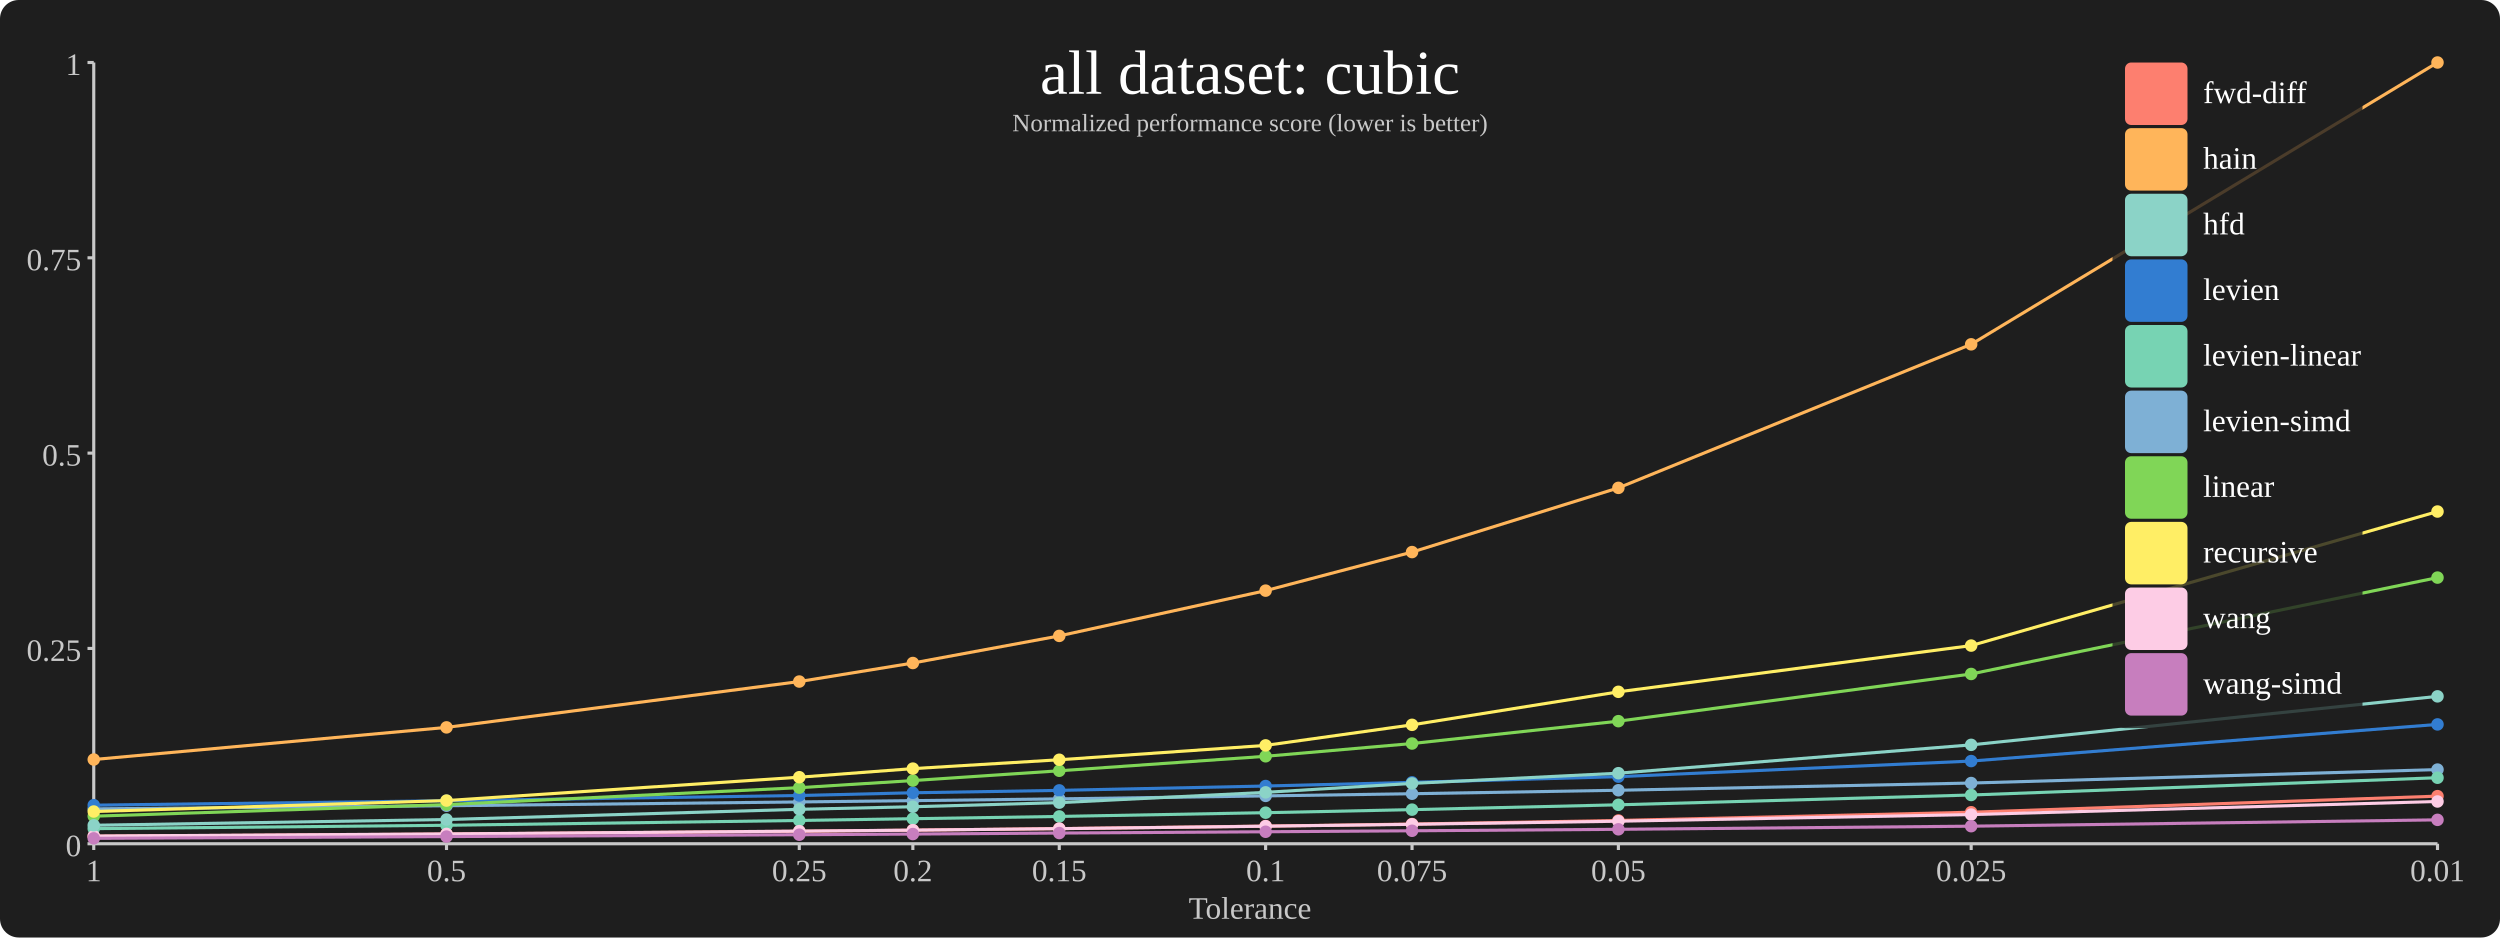
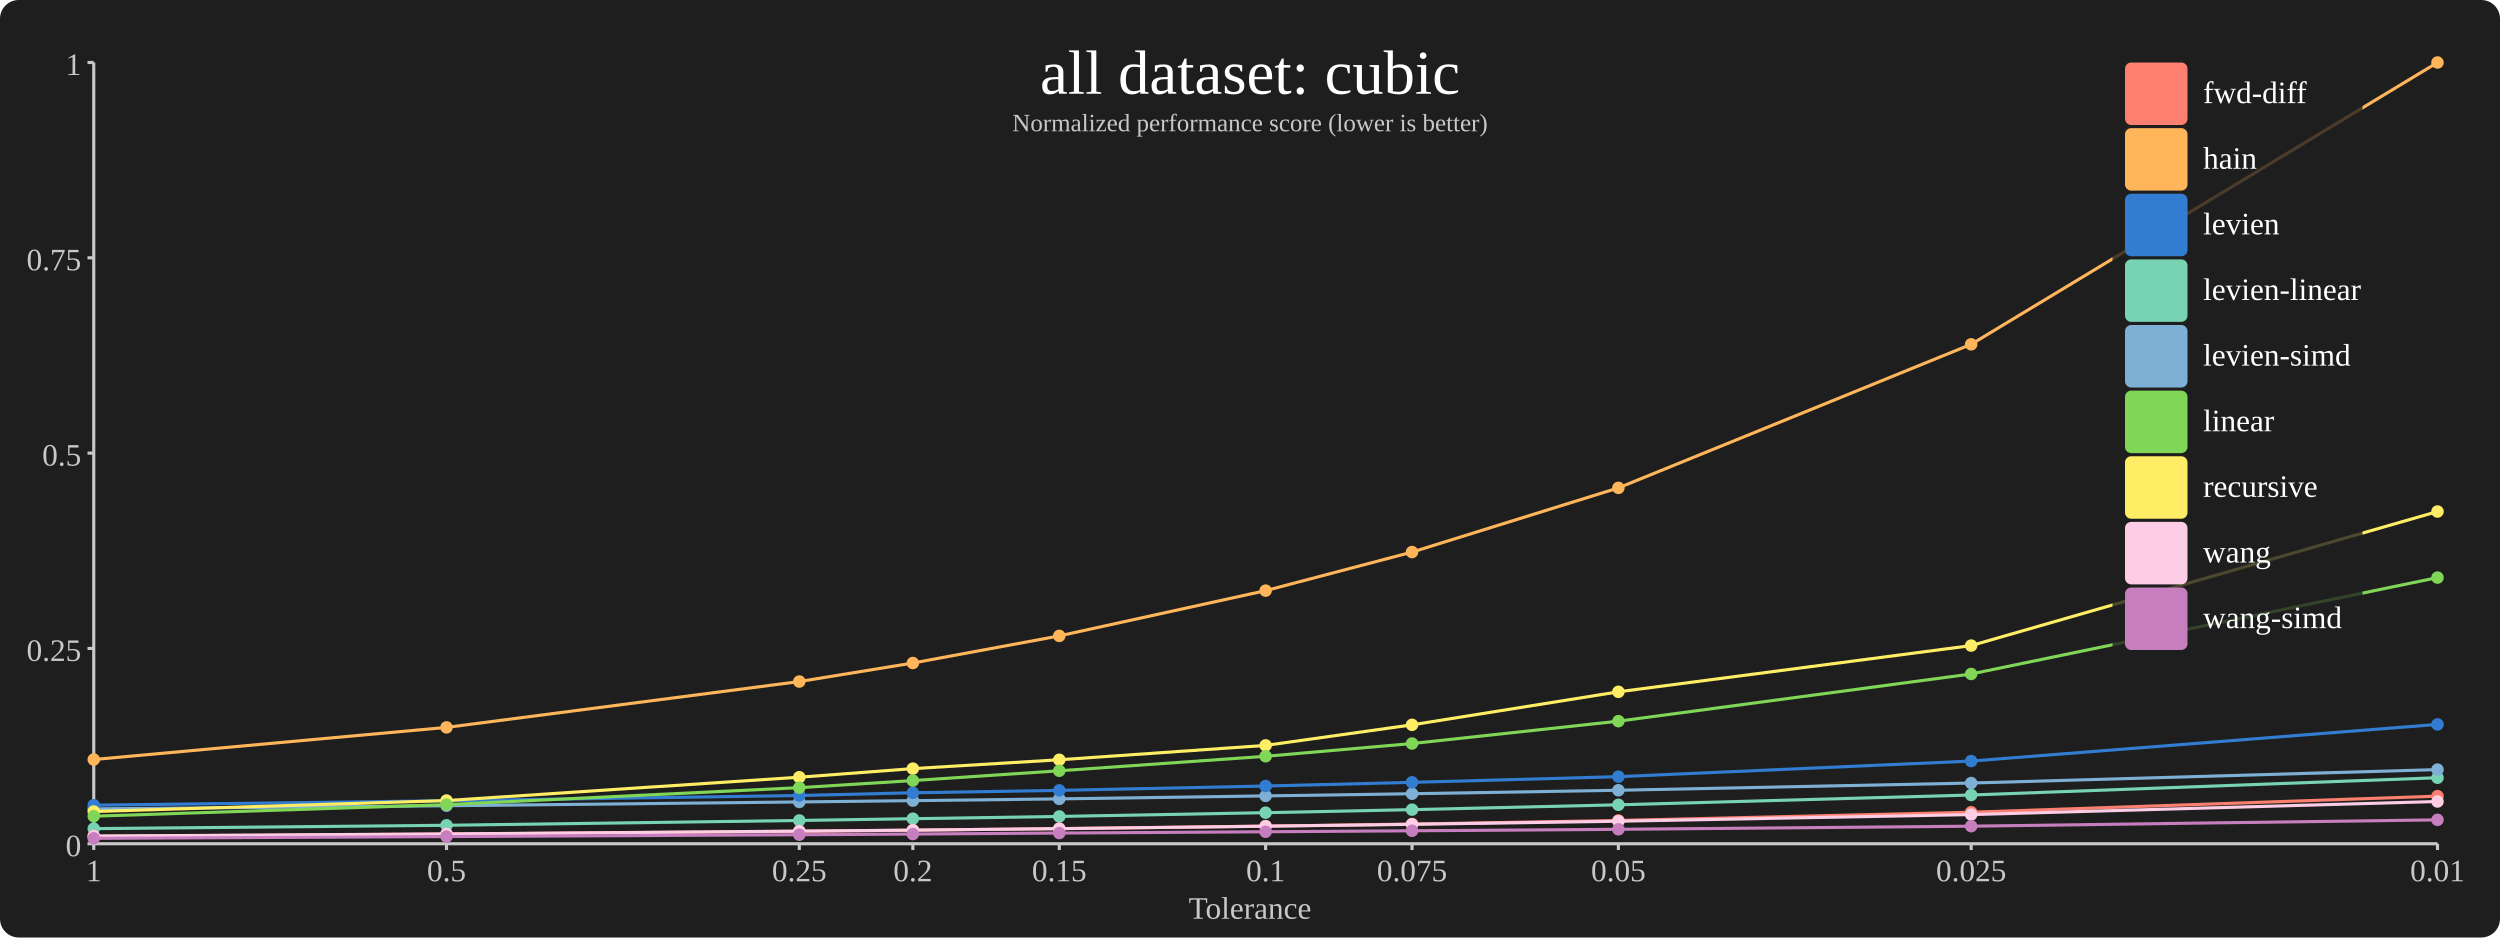
<svg xmlns="http://www.w3.org/2000/svg" viewBox="0 0 800 300">
  <rect x="0" y="0" width="800" height="300" ry="6" style="fill:rgb(30,30,30);stroke:none;fill-opacity:1;stroke-opacity:1;" />
  <path d="M 30 20 L 30 270" style="stroke:rgb(200,200,200);stroke-width:1" />
  <path d="M 30 270 L 780 270" style="stroke:rgb(200,200,200);stroke-width:1" />
  <path d="M 780 270 L 780 272" style="stroke:rgb(200,200,200);stroke-width:1" />
  <text x="780" y="282" style="font-size:10px;fill:rgb(200,200,200);text-anchor:middle;text-align:center;"> 0.01 </text>
  <path d="M 630.772 270 L 630.772 272" style="stroke:rgb(200,200,200);stroke-width:1" />
  <text x="630.772" y="282" style="font-size:10px;fill:rgb(200,200,200);text-anchor:middle;text-align:center;"> 0.025 </text>
  <path d="M 517.886 270 L 517.886 272" style="stroke:rgb(200,200,200);stroke-width:1" />
  <text x="517.886" y="282" style="font-size:10px;fill:rgb(200,200,200);text-anchor:middle;text-align:center;"> 0.05 </text>
  <path d="M 451.852 270 L 451.852 272" style="stroke:rgb(200,200,200);stroke-width:1" />
  <text x="451.852" y="282" style="font-size:10px;fill:rgb(200,200,200);text-anchor:middle;text-align:center;"> 0.075 </text>
  <path d="M 405 270 L 405 272" style="stroke:rgb(200,200,200);stroke-width:1" />
  <text x="405" y="282" style="font-size:10px;fill:rgb(200,200,200);text-anchor:middle;text-align:center;"> 0.1 </text>
  <path d="M 338.966 270 L 338.966 272" style="stroke:rgb(200,200,200);stroke-width:1" />
  <text x="338.966" y="282" style="font-size:10px;fill:rgb(200,200,200);text-anchor:middle;text-align:center;"> 0.15 </text>
  <path d="M 292.114 270 L 292.114 272" style="stroke:rgb(200,200,200);stroke-width:1" />
  <text x="292.114" y="282" style="font-size:10px;fill:rgb(200,200,200);text-anchor:middle;text-align:center;"> 0.2 </text>
  <path d="M 255.773 270 L 255.773 272" style="stroke:rgb(200,200,200);stroke-width:1" />
  <text x="255.773" y="282" style="font-size:10px;fill:rgb(200,200,200);text-anchor:middle;text-align:center;"> 0.25 </text>
  <path d="M 142.886 270 L 142.886 272" style="stroke:rgb(200,200,200);stroke-width:1" />
  <text x="142.886" y="282" style="font-size:10px;fill:rgb(200,200,200);text-anchor:middle;text-align:center;"> 0.5 </text>
  <path d="M 30 270 L 30 272" style="stroke:rgb(200,200,200);stroke-width:1" />
  <text x="30" y="282" style="font-size:10px;fill:rgb(200,200,200);text-anchor:middle;text-align:center;"> 1 </text>
  <path d="M 28 270 L 30 270" style="stroke:rgb(200,200,200);stroke-width:1" />
  <text x="26" y="274" style="font-size:10px;fill:rgb(200,200,200);text-anchor:end;text-align:right;"> 0 </text>
  <path d="M 28 207.5 L 30 207.5" style="stroke:rgb(200,200,200);stroke-width:1" />
  <text x="26" y="211.5" style="font-size:10px;fill:rgb(200,200,200);text-anchor:end;text-align:right;"> 0.25 </text>
  <path d="M 28 145 L 30 145" style="stroke:rgb(200,200,200);stroke-width:1" />
  <text x="26" y="149" style="font-size:10px;fill:rgb(200,200,200);text-anchor:end;text-align:right;"> 0.5 </text>
  <path d="M 28 82.5 L 30 82.5" style="stroke:rgb(200,200,200);stroke-width:1" />
  <text x="26" y="86.5" style="font-size:10px;fill:rgb(200,200,200);text-anchor:end;text-align:right;"> 0.75 </text>
  <path d="M 28 20 L 30 20" style="stroke:rgb(200,200,200);stroke-width:1" />
  <text x="26" y="24" style="font-size:10px;fill:rgb(200,200,200);text-anchor:end;text-align:right;"> 1 </text>
  <text x="400" y="294" style="font-size:10px;fill:rgb(200,200,200);text-anchor:middle;text-align:center;"> Tolerance </text>
+   <circle cx="780" cy="248.875" r="2" style="fill:rgb(119,211,179);stroke:none;fill-opacity:1;stroke-opacity:1;" />
+   <path d="M 780 248.875 L 630.772 254.4" style="stroke:rgb(119,211,179);stroke-width:1" />
+   <circle cx="630.772" cy="254.4" r="2" style="fill:rgb(119,211,179);stroke:none;fill-opacity:1;stroke-opacity:1;" />
+   <path d="M 630.772 254.4 L 517.886 257.538" style="stroke:rgb(119,211,179);stroke-width:1" />
+   <circle cx="517.886" cy="257.538" r="2" style="fill:rgb(119,211,179);stroke:none;fill-opacity:1;stroke-opacity:1;" />
+   <path d="M 517.886 257.538 L 451.852 259.085" style="stroke:rgb(119,211,179);stroke-width:1" />
+   <circle cx="451.852" cy="259.085" r="2" style="fill:rgb(119,211,179);stroke:none;fill-opacity:1;stroke-opacity:1;" />
+   <path d="M 451.852 259.085 L 405 260.058" style="stroke:rgb(119,211,179);stroke-width:1" />
+   <circle cx="405" cy="260.058" r="2" style="fill:rgb(119,211,179);stroke:none;fill-opacity:1;stroke-opacity:1;" />
+   <path d="M 405 260.058 L 338.966 261.26" style="stroke:rgb(119,211,179);stroke-width:1" />
+   <circle cx="338.966" cy="261.26" r="2" style="fill:rgb(119,211,179);stroke:none;fill-opacity:1;stroke-opacity:1;" />
+   <path d="M 338.966 261.26 L 292.114 261.983" style="stroke:rgb(119,211,179);stroke-width:1" />
+   <circle cx="292.114" cy="261.983" r="2" style="fill:rgb(119,211,179);stroke:none;fill-opacity:1;stroke-opacity:1;" />
+   <path d="M 292.114 261.983 L 255.773 262.548" style="stroke:rgb(119,211,179);stroke-width:1" />
+   <circle cx="255.773" cy="262.548" r="2" style="fill:rgb(119,211,179);stroke:none;fill-opacity:1;stroke-opacity:1;" />
+   <path d="M 255.773 262.548 L 142.886 264.09" style="stroke:rgb(119,211,179);stroke-width:1" />
+   <circle cx="142.886" cy="264.09" r="2" style="fill:rgb(119,211,179);stroke:none;fill-opacity:1;stroke-opacity:1;" />
+   <path d="M 142.886 264.09 L 30 265.163" style="stroke:rgb(119,211,179);stroke-width:1" />
+   <circle cx="30" cy="265.163" r="2" style="fill:rgb(119,211,179);stroke:none;fill-opacity:1;stroke-opacity:1;" />
+   <circle cx="780" cy="254.765" r="2" style="fill:rgb(253,127,111);stroke:none;fill-opacity:1;stroke-opacity:1;" />
+   <path d="M 780 254.765 L 630.772 259.913" style="stroke:rgb(253,127,111);stroke-width:1" />
+   <circle cx="630.772" cy="259.913" r="2" style="fill:rgb(253,127,111);stroke:none;fill-opacity:1;stroke-opacity:1;" />
+   <path d="M 630.772 259.913 L 517.886 262.55" style="stroke:rgb(253,127,111);stroke-width:1" />
+   <circle cx="517.886" cy="262.55" r="2" style="fill:rgb(253,127,111);stroke:none;fill-opacity:1;stroke-opacity:1;" />
+   <path d="M 517.886 262.55 L 451.852 263.702" style="stroke:rgb(253,127,111);stroke-width:1" />
+   <circle cx="451.852" cy="263.702" r="2" style="fill:rgb(253,127,111);stroke:none;fill-opacity:1;stroke-opacity:1;" />
+   <path d="M 451.852 263.702 L 405 264.353" style="stroke:rgb(253,127,111);stroke-width:1" />
+   <circle cx="405" cy="264.353" r="2" style="fill:rgb(253,127,111);stroke:none;fill-opacity:1;stroke-opacity:1;" />
+   <path d="M 405 264.353 L 338.966 265.15" style="stroke:rgb(253,127,111);stroke-width:1" />
+   <circle cx="338.966" cy="265.15" r="2" style="fill:rgb(253,127,111);stroke:none;fill-opacity:1;stroke-opacity:1;" />
+   <path d="M 338.966 265.15 L 292.114 265.65" style="stroke:rgb(253,127,111);stroke-width:1" />
+   <circle cx="292.114" cy="265.65" r="2" style="fill:rgb(253,127,111);stroke:none;fill-opacity:1;stroke-opacity:1;" />
+   <path d="M 292.114 265.65 L 255.773 266" style="stroke:rgb(253,127,111);stroke-width:1" />
+   <circle cx="255.773" cy="266" r="2" style="fill:rgb(253,127,111);stroke:none;fill-opacity:1;stroke-opacity:1;" />
+   <path d="M 255.773 266 L 142.886 266.905" style="stroke:rgb(253,127,111);stroke-width:1" />
+   <circle cx="142.886" cy="266.905" r="2" style="fill:rgb(253,127,111);stroke:none;fill-opacity:1;stroke-opacity:1;" />
+   <path d="M 142.886 266.905 L 30 267.58" style="stroke:rgb(253,127,111);stroke-width:1" />
+   <circle cx="30" cy="267.58" r="2" style="fill:rgb(253,127,111);stroke:none;fill-opacity:1;stroke-opacity:1;" />
+   <circle cx="780" cy="256.475" r="2" style="fill:rgb(253,204,229);stroke:none;fill-opacity:1;stroke-opacity:1;" />
+   <path d="M 780 256.475 L 630.772 260.663" style="stroke:rgb(253,204,229);stroke-width:1" />
+   <circle cx="630.772" cy="260.663" r="2" style="fill:rgb(253,204,229);stroke:none;fill-opacity:1;stroke-opacity:1;" />
+   <path d="M 630.772 260.663 L 517.886 262.788" style="stroke:rgb(253,204,229);stroke-width:1" />
+   <circle cx="517.886" cy="262.788" r="2" style="fill:rgb(253,204,229);stroke:none;fill-opacity:1;stroke-opacity:1;" />
+   <path d="M 517.886 262.788 L 451.852 263.775" style="stroke:rgb(253,204,229);stroke-width:1" />
+   <circle cx="451.852" cy="263.775" r="2" style="fill:rgb(253,204,229);stroke:none;fill-opacity:1;stroke-opacity:1;" />
+   <path d="M 451.852 263.775 L 405 264.382" style="stroke:rgb(253,204,229);stroke-width:1" />
+   <circle cx="405" cy="264.382" r="2" style="fill:rgb(253,204,229);stroke:none;fill-opacity:1;stroke-opacity:1;" />
+   <path d="M 405 264.382 L 338.966 265.168" style="stroke:rgb(253,204,229);stroke-width:1" />
+   <circle cx="338.966" cy="265.168" r="2" style="fill:rgb(253,204,229);stroke:none;fill-opacity:1;stroke-opacity:1;" />
+   <path d="M 338.966 265.168 L 292.114 265.65" style="stroke:rgb(253,204,229);stroke-width:1" />
+   <circle cx="292.114" cy="265.65" r="2" style="fill:rgb(253,204,229);stroke:none;fill-opacity:1;stroke-opacity:1;" />
+   <path d="M 292.114 265.65 L 255.773 265.96" style="stroke:rgb(253,204,229);stroke-width:1" />
+   <circle cx="255.773" cy="265.96" r="2" style="fill:rgb(253,204,229);stroke:none;fill-opacity:1;stroke-opacity:1;" />
+   <path d="M 255.773 265.96 L 142.886 266.855" style="stroke:rgb(253,204,229);stroke-width:1" />
+   <circle cx="142.886" cy="266.855" r="2" style="fill:rgb(253,204,229);stroke:none;fill-opacity:1;stroke-opacity:1;" />
+   <path d="M 142.886 266.855 L 30 267.54" style="stroke:rgb(253,204,229);stroke-width:1" />
+   <circle cx="30" cy="267.54" r="2" style="fill:rgb(253,204,229);stroke:none;fill-opacity:1;stroke-opacity:1;" />
+   <circle cx="780" cy="262.353" r="2" style="fill:rgb(199,126,190);stroke:none;fill-opacity:1;stroke-opacity:1;" />
+   <path d="M 780 262.353 L 630.772 264.38" style="stroke:rgb(199,126,190);stroke-width:1" />
+   <circle cx="630.772" cy="264.38" r="2" style="fill:rgb(199,126,190);stroke:none;fill-opacity:1;stroke-opacity:1;" />
+   <path d="M 630.772 264.38 L 517.886 265.377" style="stroke:rgb(199,126,190);stroke-width:1" />
+   <circle cx="517.886" cy="265.377" r="2" style="fill:rgb(199,126,190);stroke:none;fill-opacity:1;stroke-opacity:1;" />
+   <path d="M 517.886 265.377 L 451.852 265.85" style="stroke:rgb(199,126,190);stroke-width:1" />
+   <circle cx="451.852" cy="265.85" r="2" style="fill:rgb(199,126,190);stroke:none;fill-opacity:1;stroke-opacity:1;" />
+   <path d="M 451.852 265.85 L 405 266.165" style="stroke:rgb(199,126,190);stroke-width:1" />
+   <circle cx="405" cy="266.165" r="2" style="fill:rgb(199,126,190);stroke:none;fill-opacity:1;stroke-opacity:1;" />
+   <path d="M 405 266.165 L 338.966 266.577" style="stroke:rgb(199,126,190);stroke-width:1" />
+   <circle cx="338.966" cy="266.577" r="2" style="fill:rgb(199,126,190);stroke:none;fill-opacity:1;stroke-opacity:1;" />
+   <path d="M 338.966 266.577 L 292.114 266.9" style="stroke:rgb(199,126,190);stroke-width:1" />
+   <circle cx="292.114" cy="266.9" r="2" style="fill:rgb(199,126,190);stroke:none;fill-opacity:1;stroke-opacity:1;" />
+   <path d="M 292.114 266.9 L 255.773 267.113" style="stroke:rgb(199,126,190);stroke-width:1" />
+   <circle cx="255.773" cy="267.113" r="2" style="fill:rgb(199,126,190);stroke:none;fill-opacity:1;stroke-opacity:1;" />
+   <path d="M 255.773 267.113 L 142.886 267.702" style="stroke:rgb(199,126,190);stroke-width:1" />
+   <circle cx="142.886" cy="267.702" r="2" style="fill:rgb(199,126,190);stroke:none;fill-opacity:1;stroke-opacity:1;" />
+   <path d="M 142.886 267.702 L 30 268.275" style="stroke:rgb(199,126,190);stroke-width:1" />
+   <circle cx="30" cy="268.275" r="2" style="fill:rgb(199,126,190);stroke:none;fill-opacity:1;stroke-opacity:1;" />
  <circle cx="780" cy="246.265" r="2" style="fill:rgb(126,176,213);stroke:none;fill-opacity:1;stroke-opacity:1;" />
  <path d="M 780 246.265 L 630.772 250.572" style="stroke:rgb(126,176,213);stroke-width:1" />
  <circle cx="630.772" cy="250.572" r="2" style="fill:rgb(126,176,213);stroke:none;fill-opacity:1;stroke-opacity:1;" />
  <path d="M 630.772 250.572 L 517.886 252.882" style="stroke:rgb(126,176,213);stroke-width:1" />
  <circle cx="517.886" cy="252.882" r="2" style="fill:rgb(126,176,213);stroke:none;fill-opacity:1;stroke-opacity:1;" />
  <path d="M 517.886 252.882 L 451.852 253.995" style="stroke:rgb(126,176,213);stroke-width:1" />
  <circle cx="451.852" cy="253.995" r="2" style="fill:rgb(126,176,213);stroke:none;fill-opacity:1;stroke-opacity:1;" />
  <path d="M 451.852 253.995 L 405 254.688" style="stroke:rgb(126,176,213);stroke-width:1" />
  <circle cx="405" cy="254.688" r="2" style="fill:rgb(126,176,213);stroke:none;fill-opacity:1;stroke-opacity:1;" />
  <path d="M 405 254.688 L 338.966 255.64" style="stroke:rgb(126,176,213);stroke-width:1" />
  <circle cx="338.966" cy="255.64" r="2" style="fill:rgb(126,176,213);stroke:none;fill-opacity:1;stroke-opacity:1;" />
  <path d="M 338.966 255.64 L 292.114 256.205" style="stroke:rgb(126,176,213);stroke-width:1" />
  <circle cx="292.114" cy="256.205" r="2" style="fill:rgb(126,176,213);stroke:none;fill-opacity:1;stroke-opacity:1;" />
  <path d="M 292.114 256.205 L 255.773 256.623" style="stroke:rgb(126,176,213);stroke-width:1" />
  <circle cx="255.773" cy="256.623" r="2" style="fill:rgb(126,176,213);stroke:none;fill-opacity:1;stroke-opacity:1;" />
  <path d="M 255.773 256.623 L 142.886 257.837" style="stroke:rgb(126,176,213);stroke-width:1" />
  <circle cx="142.886" cy="257.837" r="2" style="fill:rgb(126,176,213);stroke:none;fill-opacity:1;stroke-opacity:1;" />
  <path d="M 142.886 257.837 L 30 258.84" style="stroke:rgb(126,176,213);stroke-width:1" />
  <circle cx="30" cy="258.84" r="2" style="fill:rgb(126,176,213);stroke:none;fill-opacity:1;stroke-opacity:1;" />
  <circle cx="780" cy="231.81" r="2" style="fill:rgb(50,125,209);stroke:none;fill-opacity:1;stroke-opacity:1;" />
  <path d="M 780 231.81 L 630.772 243.54" style="stroke:rgb(50,125,209);stroke-width:1" />
  <circle cx="630.772" cy="243.54" r="2" style="fill:rgb(50,125,209);stroke:none;fill-opacity:1;stroke-opacity:1;" />
  <path d="M 630.772 243.54 L 517.886 248.53" style="stroke:rgb(50,125,209);stroke-width:1" />
  <circle cx="517.886" cy="248.53" r="2" style="fill:rgb(50,125,209);stroke:none;fill-opacity:1;stroke-opacity:1;" />
  <path d="M 517.886 248.53 L 451.852 250.353" style="stroke:rgb(50,125,209);stroke-width:1" />
  <circle cx="451.852" cy="250.353" r="2" style="fill:rgb(50,125,209);stroke:none;fill-opacity:1;stroke-opacity:1;" />
  <path d="M 451.852 250.353 L 405 251.528" style="stroke:rgb(50,125,209);stroke-width:1" />
  <circle cx="405" cy="251.528" r="2" style="fill:rgb(50,125,209);stroke:none;fill-opacity:1;stroke-opacity:1;" />
  <path d="M 405 251.528 L 338.966 252.92" style="stroke:rgb(50,125,209);stroke-width:1" />
  <circle cx="338.966" cy="252.92" r="2" style="fill:rgb(50,125,209);stroke:none;fill-opacity:1;stroke-opacity:1;" />
  <path d="M 338.966 252.92 L 292.114 253.688" style="stroke:rgb(50,125,209);stroke-width:1" />
  <circle cx="292.114" cy="253.688" r="2" style="fill:rgb(50,125,209);stroke:none;fill-opacity:1;stroke-opacity:1;" />
  <path d="M 292.114 253.688 L 255.773 254.562" style="stroke:rgb(50,125,209);stroke-width:1" />
  <circle cx="255.773" cy="254.562" r="2" style="fill:rgb(50,125,209);stroke:none;fill-opacity:1;stroke-opacity:1;" />
  <path d="M 255.773 254.562 L 142.886 256.24" style="stroke:rgb(50,125,209);stroke-width:1" />
  <circle cx="142.886" cy="256.24" r="2" style="fill:rgb(50,125,209);stroke:none;fill-opacity:1;stroke-opacity:1;" />
  <path d="M 142.886 256.24 L 30 257.655" style="stroke:rgb(50,125,209);stroke-width:1" />
  <circle cx="30" cy="257.655" r="2" style="fill:rgb(50,125,209);stroke:none;fill-opacity:1;stroke-opacity:1;" />
+   <circle cx="780" cy="163.688" r="2" style="fill:rgb(255,238,101);stroke:none;fill-opacity:1;stroke-opacity:1;" />
+   <path d="M 780 163.688 L 630.772 206.588" style="stroke:rgb(255,238,101);stroke-width:1" />
+   <circle cx="630.772" cy="206.588" r="2" style="fill:rgb(255,238,101);stroke:none;fill-opacity:1;stroke-opacity:1;" />
+   <path d="M 630.772 206.588 L 517.886 221.38" style="stroke:rgb(255,238,101);stroke-width:1" />
+   <circle cx="517.886" cy="221.38" r="2" style="fill:rgb(255,238,101);stroke:none;fill-opacity:1;stroke-opacity:1;" />
+   <path d="M 517.886 221.38 L 451.852 231.947" style="stroke:rgb(255,238,101);stroke-width:1" />
+   <circle cx="451.852" cy="231.947" r="2" style="fill:rgb(255,238,101);stroke:none;fill-opacity:1;stroke-opacity:1;" />
+   <path d="M 451.852 231.947 L 405 238.525" style="stroke:rgb(255,238,101);stroke-width:1" />
+   <circle cx="405" cy="238.525" r="2" style="fill:rgb(255,238,101);stroke:none;fill-opacity:1;stroke-opacity:1;" />
+   <path d="M 405 238.525 L 338.966 243.123" style="stroke:rgb(255,238,101);stroke-width:1" />
+   <circle cx="338.966" cy="243.123" r="2" style="fill:rgb(255,238,101);stroke:none;fill-opacity:1;stroke-opacity:1;" />
+   <path d="M 338.966 243.123 L 292.114 245.955" style="stroke:rgb(255,238,101);stroke-width:1" />
+   <circle cx="292.114" cy="245.955" r="2" style="fill:rgb(255,238,101);stroke:none;fill-opacity:1;stroke-opacity:1;" />
+   <path d="M 292.114 245.955 L 255.773 248.708" style="stroke:rgb(255,238,101);stroke-width:1" />
+   <circle cx="255.773" cy="248.708" r="2" style="fill:rgb(255,238,101);stroke:none;fill-opacity:1;stroke-opacity:1;" />
+   <path d="M 255.773 248.708 L 142.886 256.183" style="stroke:rgb(255,238,101);stroke-width:1" />
+   <circle cx="142.886" cy="256.183" r="2" style="fill:rgb(255,238,101);stroke:none;fill-opacity:1;stroke-opacity:1;" />
+   <path d="M 142.886 256.183 L 30 259.685" style="stroke:rgb(255,238,101);stroke-width:1" />
+   <circle cx="30" cy="259.685" r="2" style="fill:rgb(255,238,101);stroke:none;fill-opacity:1;stroke-opacity:1;" />
  <circle cx="780" cy="184.827" r="2" style="fill:rgb(128,214,87);stroke:none;fill-opacity:1;stroke-opacity:1;" />
  <path d="M 780 184.827 L 630.772 215.67" style="stroke:rgb(128,214,87);stroke-width:1" />
  <circle cx="630.772" cy="215.67" r="2" style="fill:rgb(128,214,87);stroke:none;fill-opacity:1;stroke-opacity:1;" />
  <path d="M 630.772 215.67 L 517.886 230.772" style="stroke:rgb(128,214,87);stroke-width:1" />
  <circle cx="517.886" cy="230.772" r="2" style="fill:rgb(128,214,87);stroke:none;fill-opacity:1;stroke-opacity:1;" />
  <path d="M 517.886 230.772 L 451.852 237.928" style="stroke:rgb(128,214,87);stroke-width:1" />
  <circle cx="451.852" cy="237.928" r="2" style="fill:rgb(128,214,87);stroke:none;fill-opacity:1;stroke-opacity:1;" />
  <path d="M 451.852 237.928 L 405 242.01" style="stroke:rgb(128,214,87);stroke-width:1" />
  <circle cx="405" cy="242.01" r="2" style="fill:rgb(128,214,87);stroke:none;fill-opacity:1;stroke-opacity:1;" />
  <path d="M 405 242.01 L 338.966 246.647" style="stroke:rgb(128,214,87);stroke-width:1" />
  <circle cx="338.966" cy="246.647" r="2" style="fill:rgb(128,214,87);stroke:none;fill-opacity:1;stroke-opacity:1;" />
  <path d="M 338.966 246.647 L 292.114 249.782" style="stroke:rgb(128,214,87);stroke-width:1" />
  <circle cx="292.114" cy="249.782" r="2" style="fill:rgb(128,214,87);stroke:none;fill-opacity:1;stroke-opacity:1;" />
  <path d="M 292.114 249.782 L 255.773 252.053" style="stroke:rgb(128,214,87);stroke-width:1" />
  <circle cx="255.773" cy="252.053" r="2" style="fill:rgb(128,214,87);stroke:none;fill-opacity:1;stroke-opacity:1;" />
  <path d="M 255.773 252.053 L 142.886 257.467" style="stroke:rgb(128,214,87);stroke-width:1" />
  <circle cx="142.886" cy="257.467" r="2" style="fill:rgb(128,214,87);stroke:none;fill-opacity:1;stroke-opacity:1;" />
  <path d="M 142.886 257.467 L 30 261.183" style="stroke:rgb(128,214,87);stroke-width:1" />
  <circle cx="30" cy="261.183" r="2" style="fill:rgb(128,214,87);stroke:none;fill-opacity:1;stroke-opacity:1;" />
-   <circle cx="780" cy="163.688" r="2" style="fill:rgb(255,238,101);stroke:none;fill-opacity:1;stroke-opacity:1;" />
-   <path d="M 780 163.688 L 630.772 206.588" style="stroke:rgb(255,238,101);stroke-width:1" />
-   <circle cx="630.772" cy="206.588" r="2" style="fill:rgb(255,238,101);stroke:none;fill-opacity:1;stroke-opacity:1;" />
-   <path d="M 630.772 206.588 L 517.886 221.38" style="stroke:rgb(255,238,101);stroke-width:1" />
-   <circle cx="517.886" cy="221.38" r="2" style="fill:rgb(255,238,101);stroke:none;fill-opacity:1;stroke-opacity:1;" />
-   <path d="M 517.886 221.38 L 451.852 231.947" style="stroke:rgb(255,238,101);stroke-width:1" />
-   <circle cx="451.852" cy="231.947" r="2" style="fill:rgb(255,238,101);stroke:none;fill-opacity:1;stroke-opacity:1;" />
-   <path d="M 451.852 231.947 L 405 238.525" style="stroke:rgb(255,238,101);stroke-width:1" />
-   <circle cx="405" cy="238.525" r="2" style="fill:rgb(255,238,101);stroke:none;fill-opacity:1;stroke-opacity:1;" />
-   <path d="M 405 238.525 L 338.966 243.123" style="stroke:rgb(255,238,101);stroke-width:1" />
-   <circle cx="338.966" cy="243.123" r="2" style="fill:rgb(255,238,101);stroke:none;fill-opacity:1;stroke-opacity:1;" />
-   <path d="M 338.966 243.123 L 292.114 245.955" style="stroke:rgb(255,238,101);stroke-width:1" />
-   <circle cx="292.114" cy="245.955" r="2" style="fill:rgb(255,238,101);stroke:none;fill-opacity:1;stroke-opacity:1;" />
-   <path d="M 292.114 245.955 L 255.773 248.708" style="stroke:rgb(255,238,101);stroke-width:1" />
-   <circle cx="255.773" cy="248.708" r="2" style="fill:rgb(255,238,101);stroke:none;fill-opacity:1;stroke-opacity:1;" />
-   <path d="M 255.773 248.708 L 142.886 256.183" style="stroke:rgb(255,238,101);stroke-width:1" />
-   <circle cx="142.886" cy="256.183" r="2" style="fill:rgb(255,238,101);stroke:none;fill-opacity:1;stroke-opacity:1;" />
-   <path d="M 142.886 256.183 L 30 259.685" style="stroke:rgb(255,238,101);stroke-width:1" />
-   <circle cx="30" cy="259.685" r="2" style="fill:rgb(255,238,101);stroke:none;fill-opacity:1;stroke-opacity:1;" />
-   <circle cx="780" cy="254.765" r="2" style="fill:rgb(253,127,111);stroke:none;fill-opacity:1;stroke-opacity:1;" />
-   <path d="M 780 254.765 L 630.772 259.913" style="stroke:rgb(253,127,111);stroke-width:1" />
-   <circle cx="630.772" cy="259.913" r="2" style="fill:rgb(253,127,111);stroke:none;fill-opacity:1;stroke-opacity:1;" />
-   <path d="M 630.772 259.913 L 517.886 262.55" style="stroke:rgb(253,127,111);stroke-width:1" />
-   <circle cx="517.886" cy="262.55" r="2" style="fill:rgb(253,127,111);stroke:none;fill-opacity:1;stroke-opacity:1;" />
-   <path d="M 517.886 262.55 L 451.852 263.702" style="stroke:rgb(253,127,111);stroke-width:1" />
-   <circle cx="451.852" cy="263.702" r="2" style="fill:rgb(253,127,111);stroke:none;fill-opacity:1;stroke-opacity:1;" />
-   <path d="M 451.852 263.702 L 405 264.353" style="stroke:rgb(253,127,111);stroke-width:1" />
-   <circle cx="405" cy="264.353" r="2" style="fill:rgb(253,127,111);stroke:none;fill-opacity:1;stroke-opacity:1;" />
-   <path d="M 405 264.353 L 338.966 265.15" style="stroke:rgb(253,127,111);stroke-width:1" />
-   <circle cx="338.966" cy="265.15" r="2" style="fill:rgb(253,127,111);stroke:none;fill-opacity:1;stroke-opacity:1;" />
-   <path d="M 338.966 265.15 L 292.114 265.65" style="stroke:rgb(253,127,111);stroke-width:1" />
-   <circle cx="292.114" cy="265.65" r="2" style="fill:rgb(253,127,111);stroke:none;fill-opacity:1;stroke-opacity:1;" />
-   <path d="M 292.114 265.65 L 255.773 266" style="stroke:rgb(253,127,111);stroke-width:1" />
-   <circle cx="255.773" cy="266" r="2" style="fill:rgb(253,127,111);stroke:none;fill-opacity:1;stroke-opacity:1;" />
-   <path d="M 255.773 266 L 142.886 266.905" style="stroke:rgb(253,127,111);stroke-width:1" />
-   <circle cx="142.886" cy="266.905" r="2" style="fill:rgb(253,127,111);stroke:none;fill-opacity:1;stroke-opacity:1;" />
-   <path d="M 142.886 266.905 L 30 267.58" style="stroke:rgb(253,127,111);stroke-width:1" />
-   <circle cx="30" cy="267.58" r="2" style="fill:rgb(253,127,111);stroke:none;fill-opacity:1;stroke-opacity:1;" />
-   <circle cx="780" cy="248.875" r="2" style="fill:rgb(119,211,179);stroke:none;fill-opacity:1;stroke-opacity:1;" />
-   <path d="M 780 248.875 L 630.772 254.4" style="stroke:rgb(119,211,179);stroke-width:1" />
-   <circle cx="630.772" cy="254.4" r="2" style="fill:rgb(119,211,179);stroke:none;fill-opacity:1;stroke-opacity:1;" />
-   <path d="M 630.772 254.4 L 517.886 257.538" style="stroke:rgb(119,211,179);stroke-width:1" />
-   <circle cx="517.886" cy="257.538" r="2" style="fill:rgb(119,211,179);stroke:none;fill-opacity:1;stroke-opacity:1;" />
-   <path d="M 517.886 257.538 L 451.852 259.085" style="stroke:rgb(119,211,179);stroke-width:1" />
-   <circle cx="451.852" cy="259.085" r="2" style="fill:rgb(119,211,179);stroke:none;fill-opacity:1;stroke-opacity:1;" />
-   <path d="M 451.852 259.085 L 405 260.058" style="stroke:rgb(119,211,179);stroke-width:1" />
-   <circle cx="405" cy="260.058" r="2" style="fill:rgb(119,211,179);stroke:none;fill-opacity:1;stroke-opacity:1;" />
-   <path d="M 405 260.058 L 338.966 261.26" style="stroke:rgb(119,211,179);stroke-width:1" />
-   <circle cx="338.966" cy="261.26" r="2" style="fill:rgb(119,211,179);stroke:none;fill-opacity:1;stroke-opacity:1;" />
-   <path d="M 338.966 261.26 L 292.114 261.983" style="stroke:rgb(119,211,179);stroke-width:1" />
-   <circle cx="292.114" cy="261.983" r="2" style="fill:rgb(119,211,179);stroke:none;fill-opacity:1;stroke-opacity:1;" />
-   <path d="M 292.114 261.983 L 255.773 262.548" style="stroke:rgb(119,211,179);stroke-width:1" />
-   <circle cx="255.773" cy="262.548" r="2" style="fill:rgb(119,211,179);stroke:none;fill-opacity:1;stroke-opacity:1;" />
-   <path d="M 255.773 262.548 L 142.886 264.09" style="stroke:rgb(119,211,179);stroke-width:1" />
-   <circle cx="142.886" cy="264.09" r="2" style="fill:rgb(119,211,179);stroke:none;fill-opacity:1;stroke-opacity:1;" />
-   <path d="M 142.886 264.09 L 30 265.163" style="stroke:rgb(119,211,179);stroke-width:1" />
-   <circle cx="30" cy="265.163" r="2" style="fill:rgb(119,211,179);stroke:none;fill-opacity:1;stroke-opacity:1;" />
-   <circle cx="780" cy="256.475" r="2" style="fill:rgb(253,204,229);stroke:none;fill-opacity:1;stroke-opacity:1;" />
-   <path d="M 780 256.475 L 630.772 260.663" style="stroke:rgb(253,204,229);stroke-width:1" />
-   <circle cx="630.772" cy="260.663" r="2" style="fill:rgb(253,204,229);stroke:none;fill-opacity:1;stroke-opacity:1;" />
-   <path d="M 630.772 260.663 L 517.886 262.788" style="stroke:rgb(253,204,229);stroke-width:1" />
-   <circle cx="517.886" cy="262.788" r="2" style="fill:rgb(253,204,229);stroke:none;fill-opacity:1;stroke-opacity:1;" />
-   <path d="M 517.886 262.788 L 451.852 263.775" style="stroke:rgb(253,204,229);stroke-width:1" />
-   <circle cx="451.852" cy="263.775" r="2" style="fill:rgb(253,204,229);stroke:none;fill-opacity:1;stroke-opacity:1;" />
-   <path d="M 451.852 263.775 L 405 264.382" style="stroke:rgb(253,204,229);stroke-width:1" />
-   <circle cx="405" cy="264.382" r="2" style="fill:rgb(253,204,229);stroke:none;fill-opacity:1;stroke-opacity:1;" />
-   <path d="M 405 264.382 L 338.966 265.168" style="stroke:rgb(253,204,229);stroke-width:1" />
-   <circle cx="338.966" cy="265.168" r="2" style="fill:rgb(253,204,229);stroke:none;fill-opacity:1;stroke-opacity:1;" />
-   <path d="M 338.966 265.168 L 292.114 265.65" style="stroke:rgb(253,204,229);stroke-width:1" />
-   <circle cx="292.114" cy="265.65" r="2" style="fill:rgb(253,204,229);stroke:none;fill-opacity:1;stroke-opacity:1;" />
-   <path d="M 292.114 265.65 L 255.773 265.96" style="stroke:rgb(253,204,229);stroke-width:1" />
-   <circle cx="255.773" cy="265.96" r="2" style="fill:rgb(253,204,229);stroke:none;fill-opacity:1;stroke-opacity:1;" />
-   <path d="M 255.773 265.96 L 142.886 266.855" style="stroke:rgb(253,204,229);stroke-width:1" />
-   <circle cx="142.886" cy="266.855" r="2" style="fill:rgb(253,204,229);stroke:none;fill-opacity:1;stroke-opacity:1;" />
-   <path d="M 142.886 266.855 L 30 267.54" style="stroke:rgb(253,204,229);stroke-width:1" />
-   <circle cx="30" cy="267.54" r="2" style="fill:rgb(253,204,229);stroke:none;fill-opacity:1;stroke-opacity:1;" />
-   <circle cx="780" cy="262.353" r="2" style="fill:rgb(199,126,190);stroke:none;fill-opacity:1;stroke-opacity:1;" />
-   <path d="M 780 262.353 L 630.772 264.38" style="stroke:rgb(199,126,190);stroke-width:1" />
-   <circle cx="630.772" cy="264.38" r="2" style="fill:rgb(199,126,190);stroke:none;fill-opacity:1;stroke-opacity:1;" />
-   <path d="M 630.772 264.38 L 517.886 265.377" style="stroke:rgb(199,126,190);stroke-width:1" />
-   <circle cx="517.886" cy="265.377" r="2" style="fill:rgb(199,126,190);stroke:none;fill-opacity:1;stroke-opacity:1;" />
-   <path d="M 517.886 265.377 L 451.852 265.85" style="stroke:rgb(199,126,190);stroke-width:1" />
-   <circle cx="451.852" cy="265.85" r="2" style="fill:rgb(199,126,190);stroke:none;fill-opacity:1;stroke-opacity:1;" />
-   <path d="M 451.852 265.85 L 405 266.165" style="stroke:rgb(199,126,190);stroke-width:1" />
-   <circle cx="405" cy="266.165" r="2" style="fill:rgb(199,126,190);stroke:none;fill-opacity:1;stroke-opacity:1;" />
-   <path d="M 405 266.165 L 338.966 266.577" style="stroke:rgb(199,126,190);stroke-width:1" />
-   <circle cx="338.966" cy="266.577" r="2" style="fill:rgb(199,126,190);stroke:none;fill-opacity:1;stroke-opacity:1;" />
-   <path d="M 338.966 266.577 L 292.114 266.9" style="stroke:rgb(199,126,190);stroke-width:1" />
-   <circle cx="292.114" cy="266.9" r="2" style="fill:rgb(199,126,190);stroke:none;fill-opacity:1;stroke-opacity:1;" />
-   <path d="M 292.114 266.9 L 255.773 267.113" style="stroke:rgb(199,126,190);stroke-width:1" />
-   <circle cx="255.773" cy="267.113" r="2" style="fill:rgb(199,126,190);stroke:none;fill-opacity:1;stroke-opacity:1;" />
-   <path d="M 255.773 267.113 L 142.886 267.702" style="stroke:rgb(199,126,190);stroke-width:1" />
-   <circle cx="142.886" cy="267.702" r="2" style="fill:rgb(199,126,190);stroke:none;fill-opacity:1;stroke-opacity:1;" />
-   <path d="M 142.886 267.702 L 30 268.275" style="stroke:rgb(199,126,190);stroke-width:1" />
-   <circle cx="30" cy="268.275" r="2" style="fill:rgb(199,126,190);stroke:none;fill-opacity:1;stroke-opacity:1;" />
-   <circle cx="780" cy="222.833" r="2" style="fill:rgb(139,211,199);stroke:none;fill-opacity:1;stroke-opacity:1;" />
-   <path d="M 780 222.833 L 630.772 238.353" style="stroke:rgb(139,211,199);stroke-width:1" />
-   <circle cx="630.772" cy="238.353" r="2" style="fill:rgb(139,211,199);stroke:none;fill-opacity:1;stroke-opacity:1;" />
-   <path d="M 630.772 238.353 L 517.886 247.423" style="stroke:rgb(139,211,199);stroke-width:1" />
-   <circle cx="517.886" cy="247.423" r="2" style="fill:rgb(139,211,199);stroke:none;fill-opacity:1;stroke-opacity:1;" />
-   <path d="M 517.886 247.423 L 451.852 250.69" style="stroke:rgb(139,211,199);stroke-width:1" />
-   <circle cx="451.852" cy="250.69" r="2" style="fill:rgb(139,211,199);stroke:none;fill-opacity:1;stroke-opacity:1;" />
-   <path d="M 451.852 250.69 L 405 253.55" style="stroke:rgb(139,211,199);stroke-width:1" />
-   <circle cx="405" cy="253.55" r="2" style="fill:rgb(139,211,199);stroke:none;fill-opacity:1;stroke-opacity:1;" />
-   <path d="M 405 253.55 L 338.966 256.845" style="stroke:rgb(139,211,199);stroke-width:1" />
-   <circle cx="338.966" cy="256.845" r="2" style="fill:rgb(139,211,199);stroke:none;fill-opacity:1;stroke-opacity:1;" />
-   <path d="M 338.966 256.845 L 292.114 258.16" style="stroke:rgb(139,211,199);stroke-width:1" />
-   <circle cx="292.114" cy="258.16" r="2" style="fill:rgb(139,211,199);stroke:none;fill-opacity:1;stroke-opacity:1;" />
-   <path d="M 292.114 258.16 L 255.773 258.978" style="stroke:rgb(139,211,199);stroke-width:1" />
-   <circle cx="255.773" cy="258.978" r="2" style="fill:rgb(139,211,199);stroke:none;fill-opacity:1;stroke-opacity:1;" />
-   <path d="M 255.773 258.978 L 142.886 262.245" style="stroke:rgb(139,211,199);stroke-width:1" />
-   <circle cx="142.886" cy="262.245" r="2" style="fill:rgb(139,211,199);stroke:none;fill-opacity:1;stroke-opacity:1;" />
-   <path d="M 142.886 262.245 L 30 264.085" style="stroke:rgb(139,211,199);stroke-width:1" />
-   <circle cx="30" cy="264.085" r="2" style="fill:rgb(139,211,199);stroke:none;fill-opacity:1;stroke-opacity:1;" />
  <circle cx="780" cy="20" r="2" style="fill:rgb(255,181,90);stroke:none;fill-opacity:1;stroke-opacity:1;" />
  <path d="M 780 20 L 630.772 110.182" style="stroke:rgb(255,181,90);stroke-width:1" />
  <circle cx="630.772" cy="110.182" r="2" style="fill:rgb(255,181,90);stroke:none;fill-opacity:1;stroke-opacity:1;" />
  <path d="M 630.772 110.182 L 517.886 156.118" style="stroke:rgb(255,181,90);stroke-width:1" />
  <circle cx="517.886" cy="156.118" r="2" style="fill:rgb(255,181,90);stroke:none;fill-opacity:1;stroke-opacity:1;" />
  <path d="M 517.886 156.118 L 451.852 176.662" style="stroke:rgb(255,181,90);stroke-width:1" />
  <circle cx="451.852" cy="176.662" r="2" style="fill:rgb(255,181,90);stroke:none;fill-opacity:1;stroke-opacity:1;" />
  <path d="M 451.852 176.662 L 405 189.002" style="stroke:rgb(255,181,90);stroke-width:1" />
  <circle cx="405" cy="189.002" r="2" style="fill:rgb(255,181,90);stroke:none;fill-opacity:1;stroke-opacity:1;" />
  <path d="M 405 189.002 L 338.966 203.485" style="stroke:rgb(255,181,90);stroke-width:1" />
  <circle cx="338.966" cy="203.485" r="2" style="fill:rgb(255,181,90);stroke:none;fill-opacity:1;stroke-opacity:1;" />
  <path d="M 338.966 203.485 L 292.114 212.165" style="stroke:rgb(255,181,90);stroke-width:1" />
  <circle cx="292.114" cy="212.165" r="2" style="fill:rgb(255,181,90);stroke:none;fill-opacity:1;stroke-opacity:1;" />
  <path d="M 292.114 212.165 L 255.773 218.093" style="stroke:rgb(255,181,90);stroke-width:1" />
  <circle cx="255.773" cy="218.093" r="2" style="fill:rgb(255,181,90);stroke:none;fill-opacity:1;stroke-opacity:1;" />
  <path d="M 255.773 218.093 L 142.886 232.762" style="stroke:rgb(255,181,90);stroke-width:1" />
  <circle cx="142.886" cy="232.762" r="2" style="fill:rgb(255,181,90);stroke:none;fill-opacity:1;stroke-opacity:1;" />
  <path d="M 142.886 232.762 L 30 243.045" style="stroke:rgb(255,181,90);stroke-width:1" />
  <circle cx="30" cy="243.045" r="2" style="fill:rgb(255,181,90);stroke:none;fill-opacity:1;stroke-opacity:1;" />
-   <rect x="676" y="16" width="80" height="217" ry="4" style="fill:rgb(30,30,30);stroke:none;fill-opacity:0.8;stroke-opacity:1;" />
+   <rect x="676" y="16" width="80" height="196" ry="4" style="fill:rgb(30,30,30);stroke:none;fill-opacity:0.8;stroke-opacity:1;" />
  <rect x="680" y="20" width="20" height="20" ry="2" style="fill:rgb(253,127,111);stroke:none;fill-opacity:1;stroke-opacity:1;" />
  <text x="705" y="33" style="font-size:10px;fill:rgb(255,255,255);text-anchor:start;text-align:left;"> fwd-diff </text>
  <rect x="680" y="41" width="20" height="20" ry="2" style="fill:rgb(255,181,90);stroke:none;fill-opacity:1;stroke-opacity:1;" />
  <text x="705" y="54" style="font-size:10px;fill:rgb(255,255,255);text-anchor:start;text-align:left;"> hain </text>
-   <rect x="680" y="62" width="20" height="20" ry="2" style="fill:rgb(139,211,199);stroke:none;fill-opacity:1;stroke-opacity:1;" />
-   <text x="705" y="75" style="font-size:10px;fill:rgb(255,255,255);text-anchor:start;text-align:left;"> hfd </text>
-   <rect x="680" y="83" width="20" height="20" ry="2" style="fill:rgb(50,125,209);stroke:none;fill-opacity:1;stroke-opacity:1;" />
-   <text x="705" y="96" style="font-size:10px;fill:rgb(255,255,255);text-anchor:start;text-align:left;"> levien </text>
-   <rect x="680" y="104" width="20" height="20" ry="2" style="fill:rgb(119,211,179);stroke:none;fill-opacity:1;stroke-opacity:1;" />
-   <text x="705" y="117" style="font-size:10px;fill:rgb(255,255,255);text-anchor:start;text-align:left;"> levien-linear </text>
-   <rect x="680" y="125" width="20" height="20" ry="2" style="fill:rgb(126,176,213);stroke:none;fill-opacity:1;stroke-opacity:1;" />
-   <text x="705" y="138" style="font-size:10px;fill:rgb(255,255,255);text-anchor:start;text-align:left;"> levien-simd </text>
-   <rect x="680" y="146" width="20" height="20" ry="2" style="fill:rgb(128,214,87);stroke:none;fill-opacity:1;stroke-opacity:1;" />
-   <text x="705" y="159" style="font-size:10px;fill:rgb(255,255,255);text-anchor:start;text-align:left;"> linear </text>
-   <rect x="680" y="167" width="20" height="20" ry="2" style="fill:rgb(255,238,101);stroke:none;fill-opacity:1;stroke-opacity:1;" />
-   <text x="705" y="180" style="font-size:10px;fill:rgb(255,255,255);text-anchor:start;text-align:left;"> recursive </text>
-   <rect x="680" y="188" width="20" height="20" ry="2" style="fill:rgb(253,204,229);stroke:none;fill-opacity:1;stroke-opacity:1;" />
-   <text x="705" y="201" style="font-size:10px;fill:rgb(255,255,255);text-anchor:start;text-align:left;"> wang </text>
-   <rect x="680" y="209" width="20" height="20" ry="2" style="fill:rgb(199,126,190);stroke:none;fill-opacity:1;stroke-opacity:1;" />
-   <text x="705" y="222" style="font-size:10px;fill:rgb(255,255,255);text-anchor:start;text-align:left;"> wang-simd </text>
+   <rect x="680" y="62" width="20" height="20" ry="2" style="fill:rgb(50,125,209);stroke:none;fill-opacity:1;stroke-opacity:1;" />
+   <text x="705" y="75" style="font-size:10px;fill:rgb(255,255,255);text-anchor:start;text-align:left;"> levien </text>
+   <rect x="680" y="83" width="20" height="20" ry="2" style="fill:rgb(119,211,179);stroke:none;fill-opacity:1;stroke-opacity:1;" />
+   <text x="705" y="96" style="font-size:10px;fill:rgb(255,255,255);text-anchor:start;text-align:left;"> levien-linear </text>
+   <rect x="680" y="104" width="20" height="20" ry="2" style="fill:rgb(126,176,213);stroke:none;fill-opacity:1;stroke-opacity:1;" />
+   <text x="705" y="117" style="font-size:10px;fill:rgb(255,255,255);text-anchor:start;text-align:left;"> levien-simd </text>
+   <rect x="680" y="125" width="20" height="20" ry="2" style="fill:rgb(128,214,87);stroke:none;fill-opacity:1;stroke-opacity:1;" />
+   <text x="705" y="138" style="font-size:10px;fill:rgb(255,255,255);text-anchor:start;text-align:left;"> linear </text>
+   <rect x="680" y="146" width="20" height="20" ry="2" style="fill:rgb(255,238,101);stroke:none;fill-opacity:1;stroke-opacity:1;" />
+   <text x="705" y="159" style="font-size:10px;fill:rgb(255,255,255);text-anchor:start;text-align:left;"> recursive </text>
+   <rect x="680" y="167" width="20" height="20" ry="2" style="fill:rgb(253,204,229);stroke:none;fill-opacity:1;stroke-opacity:1;" />
+   <text x="705" y="180" style="font-size:10px;fill:rgb(255,255,255);text-anchor:start;text-align:left;"> wang </text>
+   <rect x="680" y="188" width="20" height="20" ry="2" style="fill:rgb(199,126,190);stroke:none;fill-opacity:1;stroke-opacity:1;" />
+   <text x="705" y="201" style="font-size:10px;fill:rgb(255,255,255);text-anchor:start;text-align:left;"> wang-simd </text>
  <text x="400" y="30" style="font-size:20px;fill:rgb(255,255,255);text-anchor:middle;text-align:center;"> all dataset: cubic </text>
  <text x="400" y="42" style="font-size:8px;fill:rgb(200,200,200);text-anchor:middle;text-align:center;"> Normalized performance score (lower is better) </text>
</svg>
